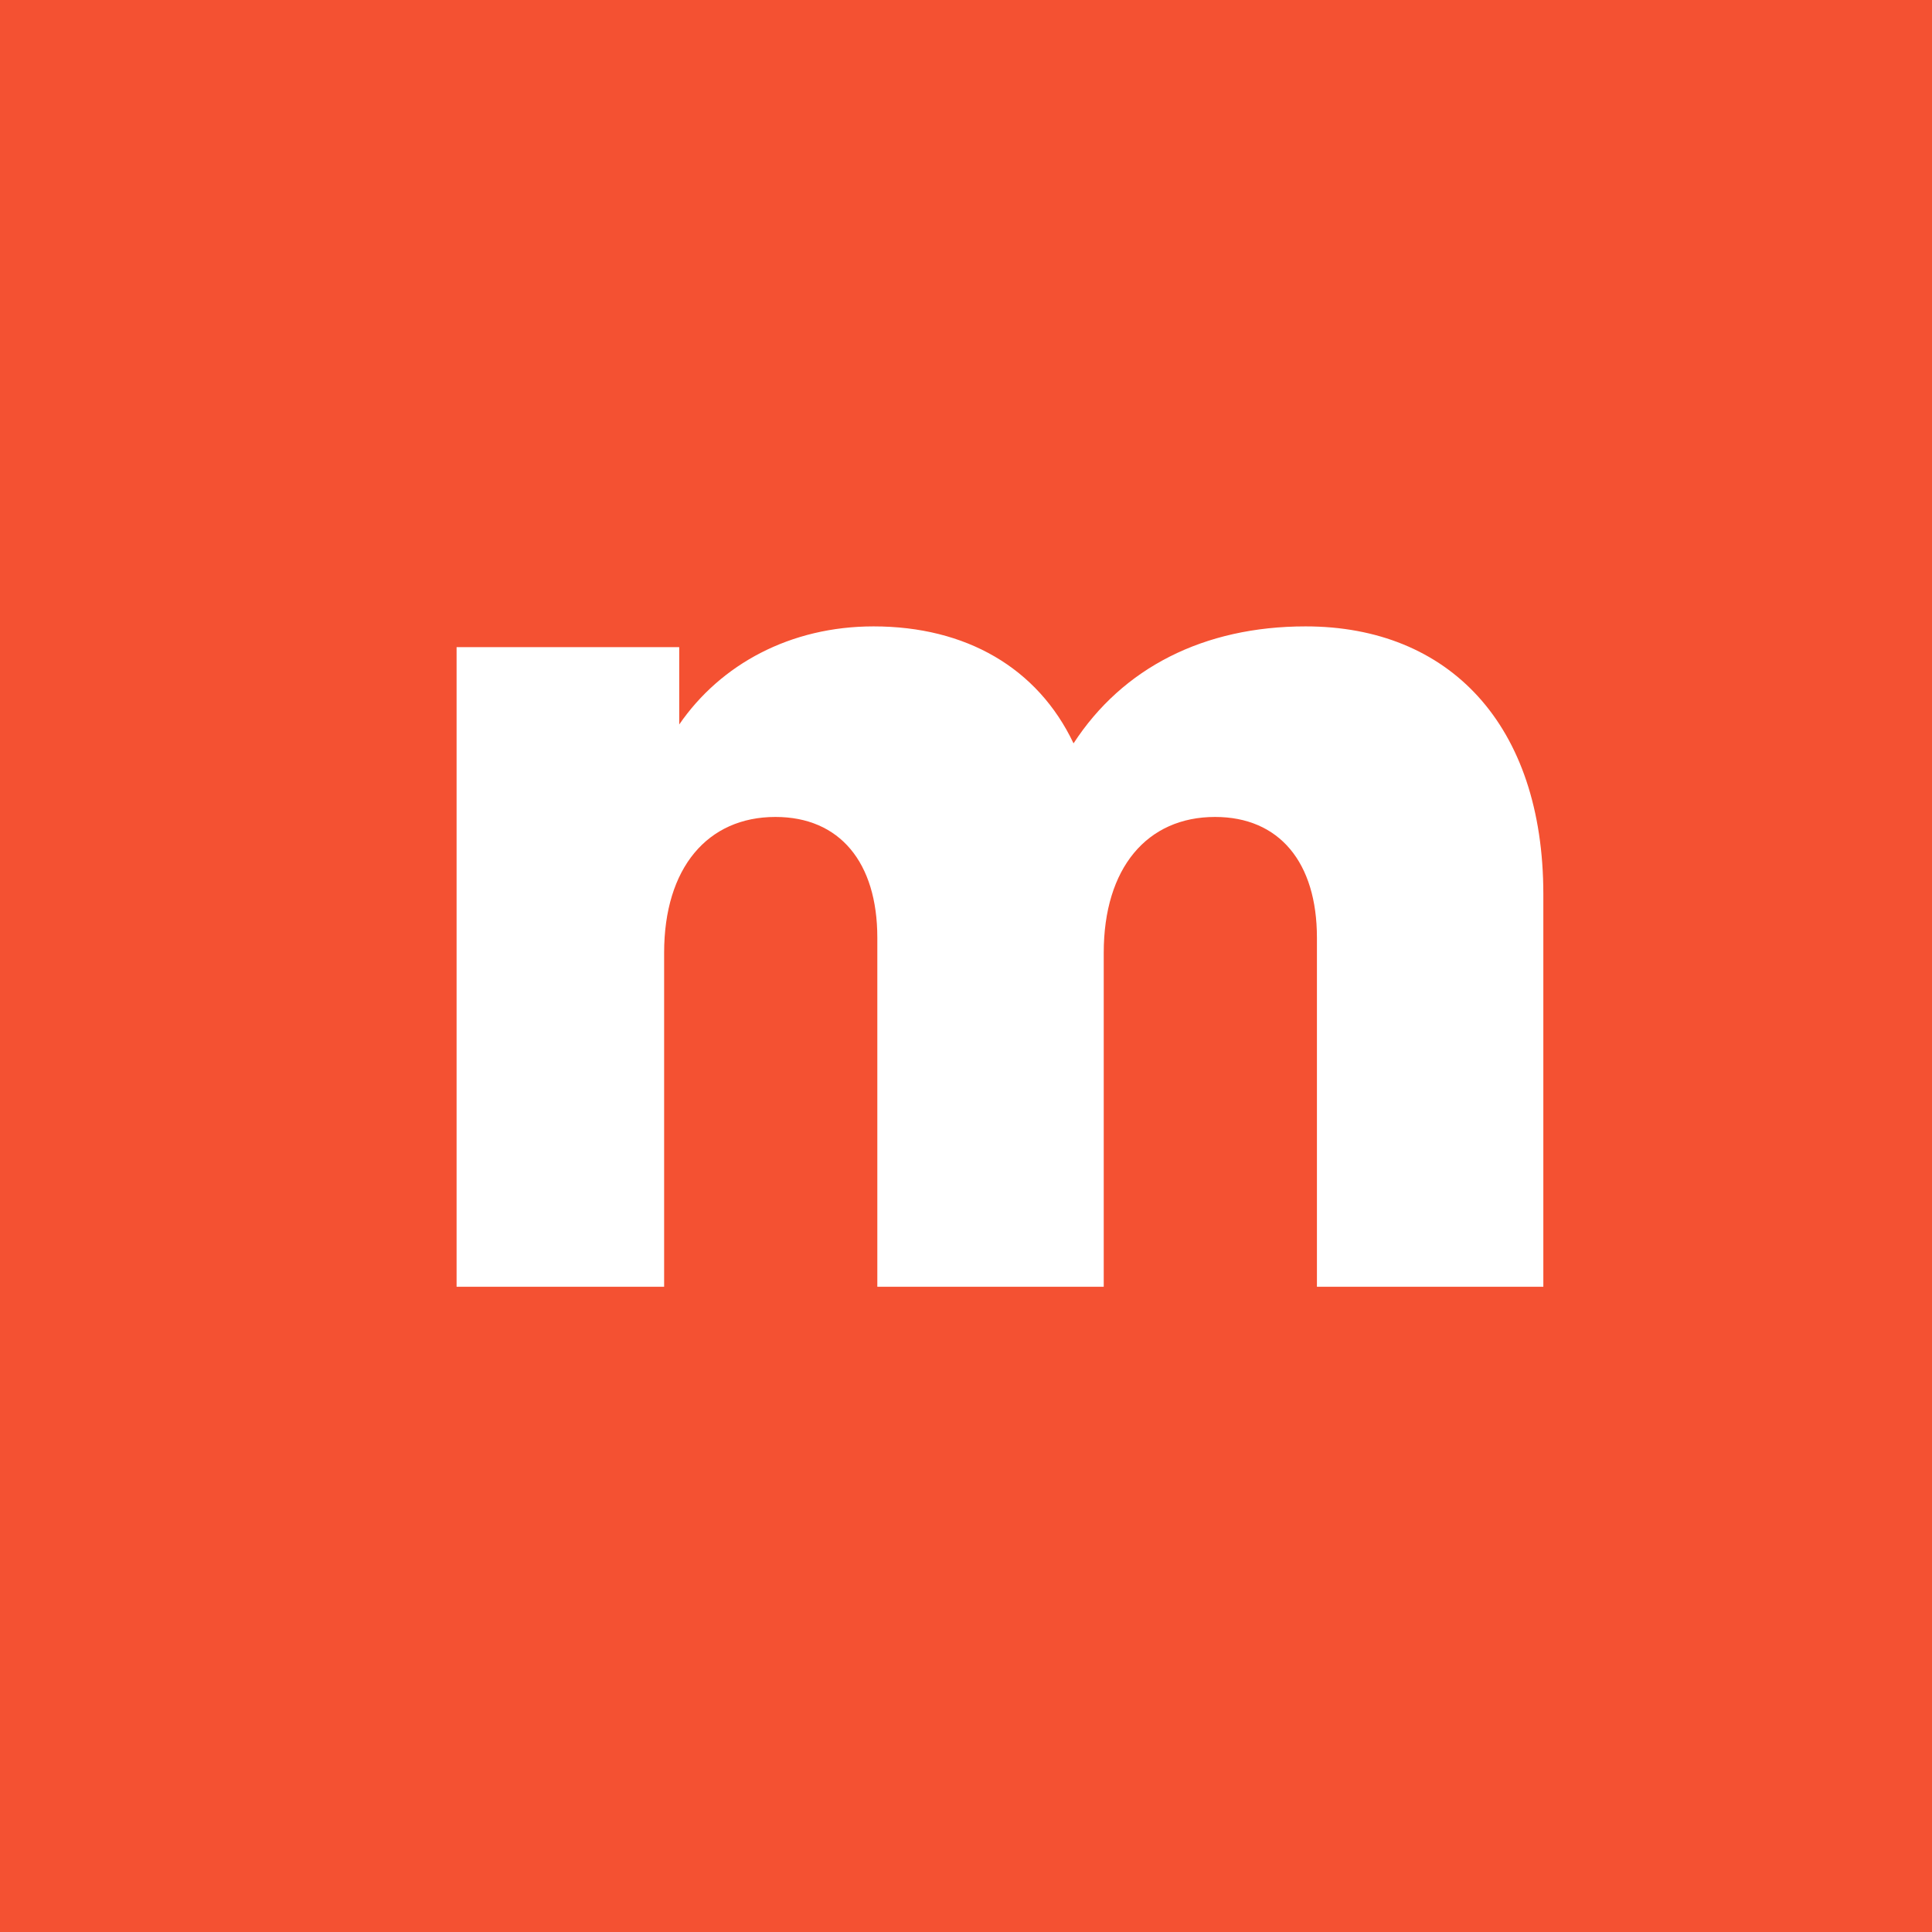
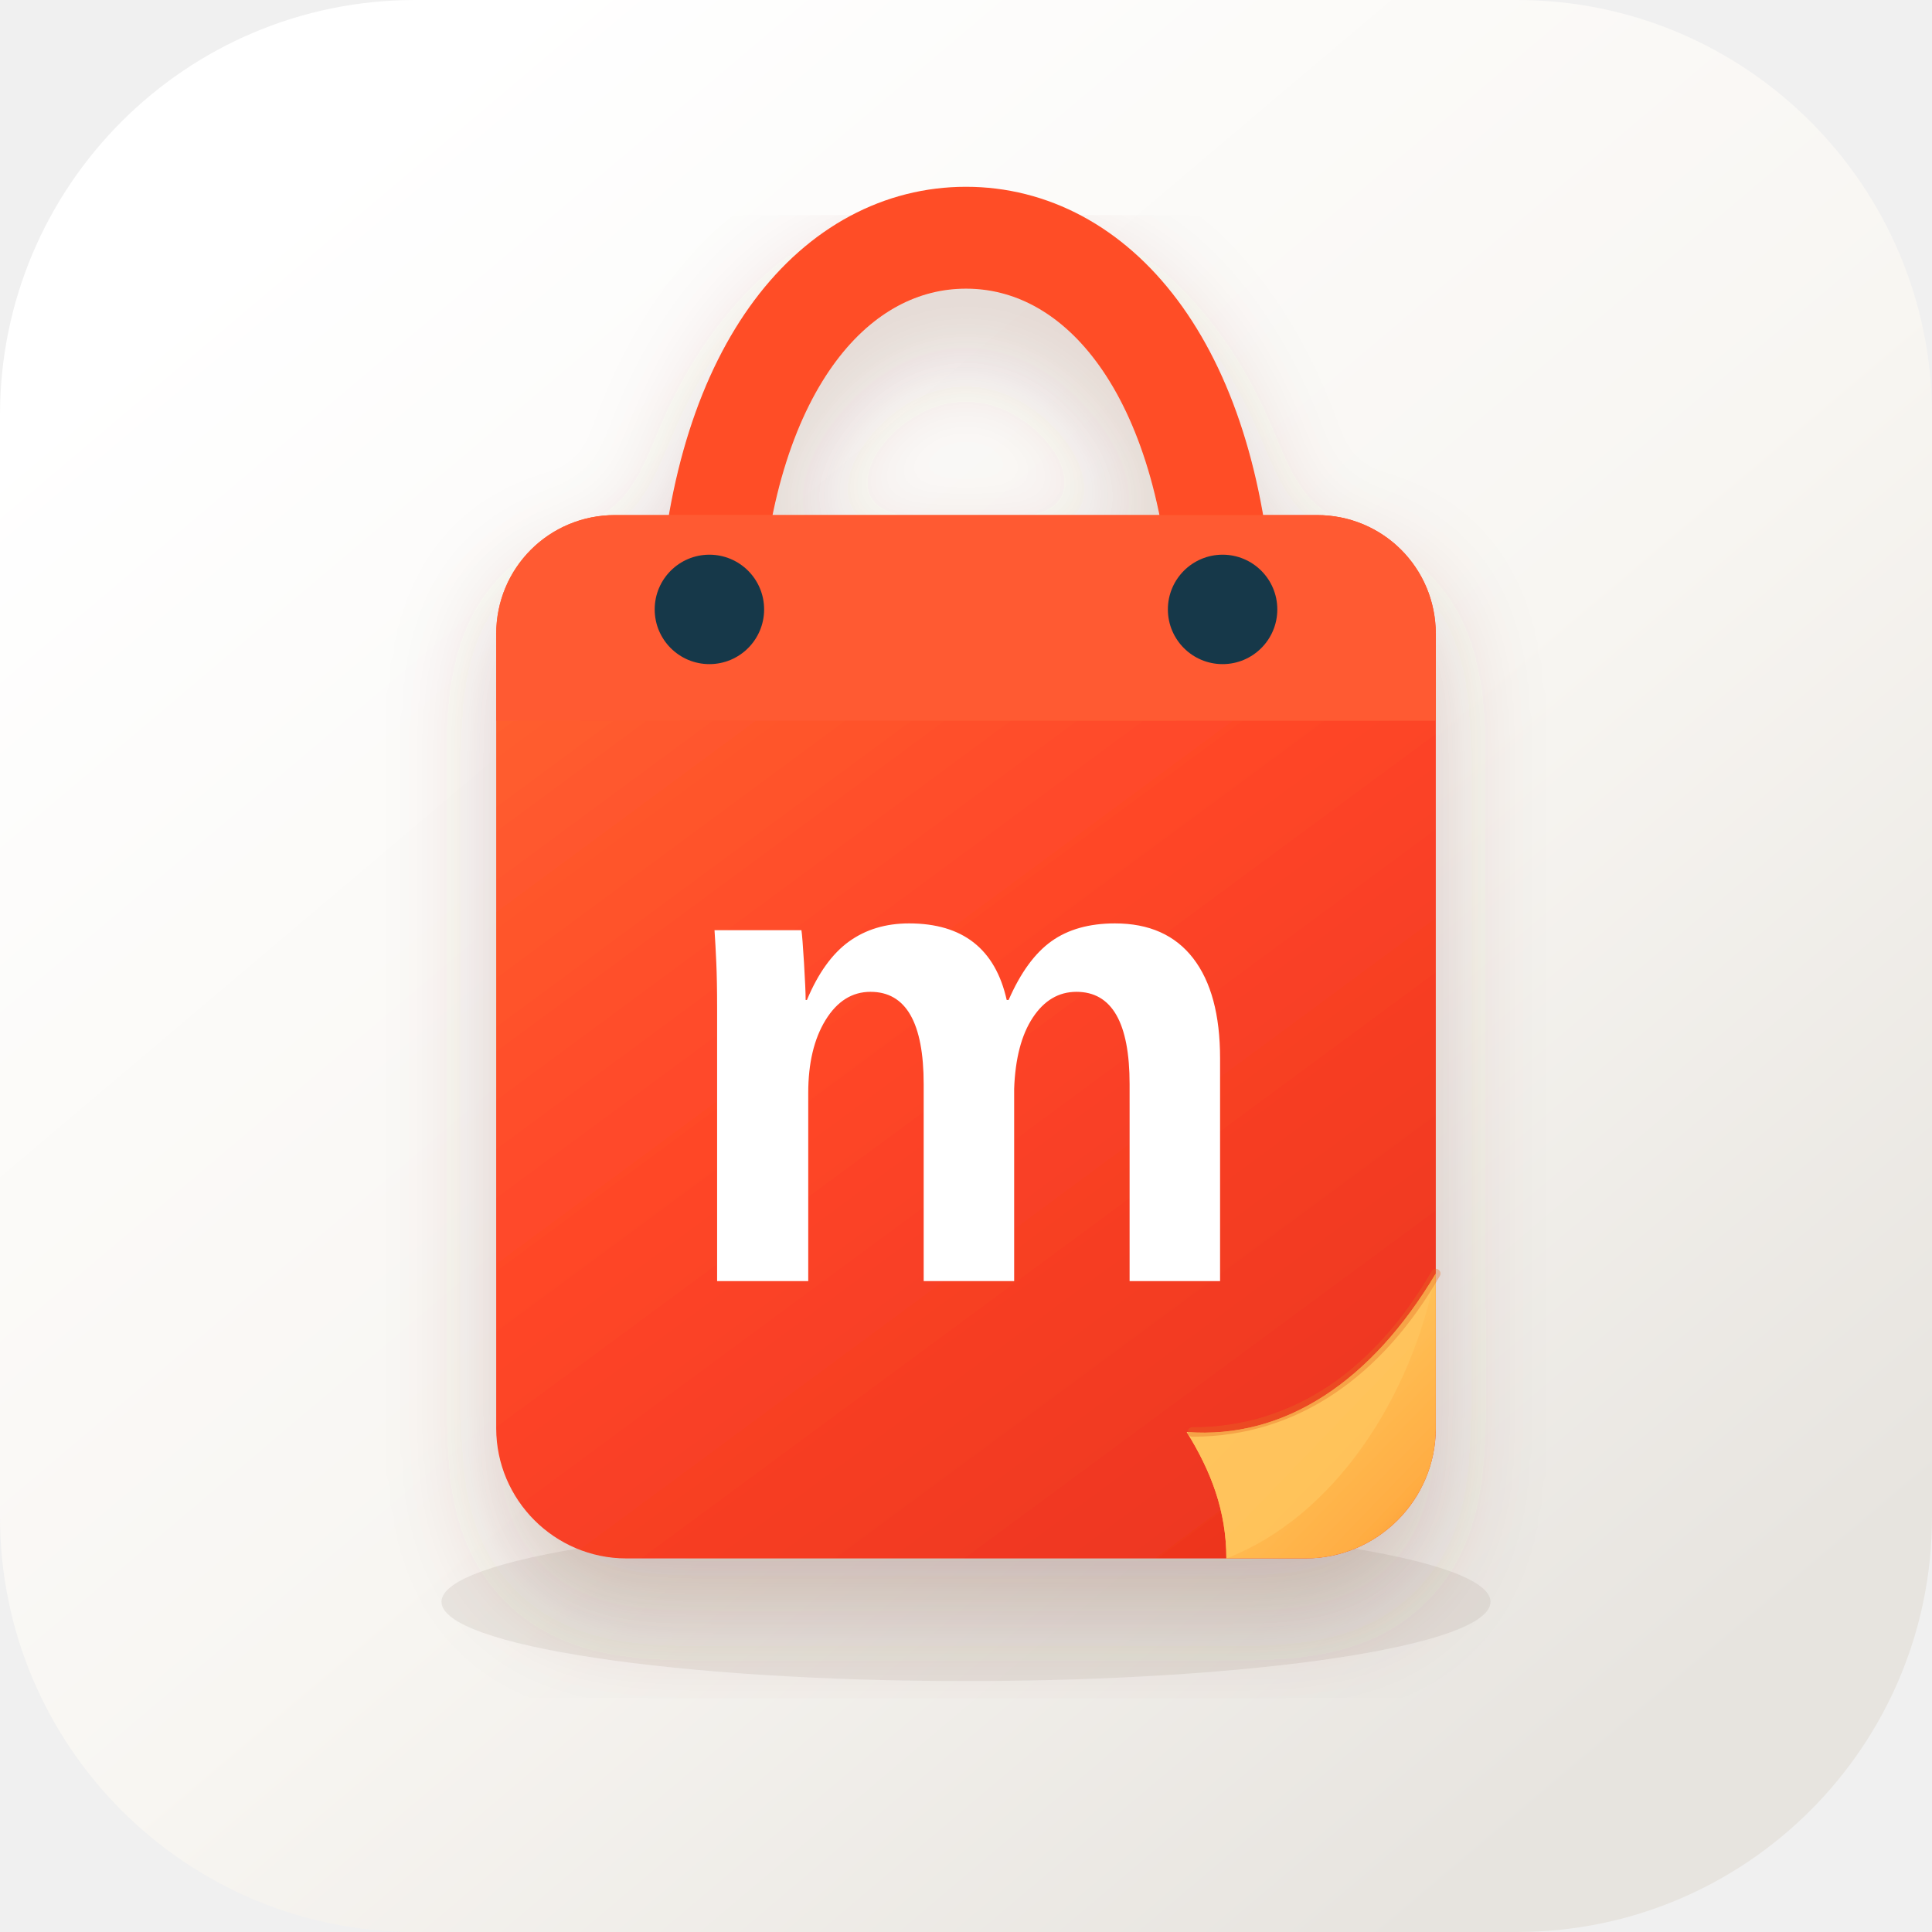
- <svg xmlns="http://www.w3.org/2000/svg" width="1024" height="1024" viewBox="0 0 1024 1024" role="img" aria-label="Emall app icon">
-   <rect width="1024" height="1024" fill="#f45132" />
-   <path fill="#ffffff" d="M242 682V343h118v41c22-32 59-52 103-52 49 0 87 22 106 62 26-40 69-62 123-62 76 0 126 52 126 142v208H698V497c0-40-20-64-54-64-36 0-59 27-59 72v177H465V497c0-40-20-64-54-64-36 0-59 27-59 72v177H242z" />
+ <svg xmlns="http://www.w3.org/2000/svg" width="1024" height="1024" viewBox="0 0 1024 1024" role="img" aria-label="eMall app icon">
+   <defs>
+     <linearGradient id="emall-bg" x1="160" y1="96" x2="864" y2="928" gradientUnits="userSpaceOnUse">
+       <stop offset="0" stop-color="#ffffff" />
+       <stop offset="0.55" stop-color="#f8f6f2" />
+       <stop offset="1" stop-color="#e7e4df" />
+     </linearGradient>
+     <linearGradient id="emall-bag" x1="278" y1="216" x2="742" y2="845" gradientUnits="userSpaceOnUse">
+       <stop offset="0" stop-color="#ff6a32" />
+       <stop offset="0.48" stop-color="#ff4628" />
+       <stop offset="1" stop-color="#e9321d" />
+     </linearGradient>
+     <linearGradient id="emall-fold" x1="631" y1="706" x2="781" y2="851" gradientUnits="userSpaceOnUse">
+       <stop offset="0" stop-color="#ffd66d" />
+       <stop offset="0.68" stop-color="#ffad43" />
+       <stop offset="1" stop-color="#f37b26" />
+     </linearGradient>
+     <filter id="bag-shadow" x="160" y="86" width="704" height="814" color-interpolation-filters="sRGB" filterUnits="userSpaceOnUse">
+       <feDropShadow dx="0" dy="28" stdDeviation="28" flood-color="#7d4636" flood-opacity="0.24" />
+     </filter>
+   </defs>
+   <rect width="1024" height="1024" rx="220" fill="url(#emall-bg)" />
+   <ellipse cx="512" cy="849" rx="278" ry="42" fill="#8f8178" opacity="0.14" />
+   <g filter="url(#bag-shadow)">
+     <path d="M376 322C384 192 444 126 512 126C580 126 640 192 648 322" fill="none" stroke="#ff4e27" stroke-linecap="round" stroke-width="54" />
+     <path d="M263 336C263 301 291 273 326 273H698C733 273 761 301 761 336V757C761 795 730 826 692 826H332C294 826 263 795 263 757V336Z" fill="url(#emall-bag)" />
+     <path d="M326 273H698C733 273 761 301 761 336V382H263V336C263 301 291 273 326 273Z" fill="#ff5a30" />
+     <circle cx="376" cy="323" r="29" fill="#17384a" />
+     <circle cx="648" cy="323" r="29" fill="#17384a" />
+     <text x="512" y="679" fill="#ffffff" font-family="Arial, Helvetica, sans-serif" font-size="352" font-weight="900" letter-spacing="-12" text-anchor="middle">m</text>
+     <path d="M629 759C681 763 727 732 761 675V757C761 795 730 826 692 826H650C650 801 642 780 629 759Z" fill="url(#emall-fold)" />
+     <path d="M629 759C681 763 727 732 761 675C748 741 707 804 650 826C650 801 642 780 629 759Z" fill="#ffc35b" opacity="0.92" />
+     <path d="M632 759C687 759 731 727 761 675" fill="none" stroke="#e66a22" stroke-linecap="round" stroke-width="5" opacity="0.36" />
+   </g>
</svg>
